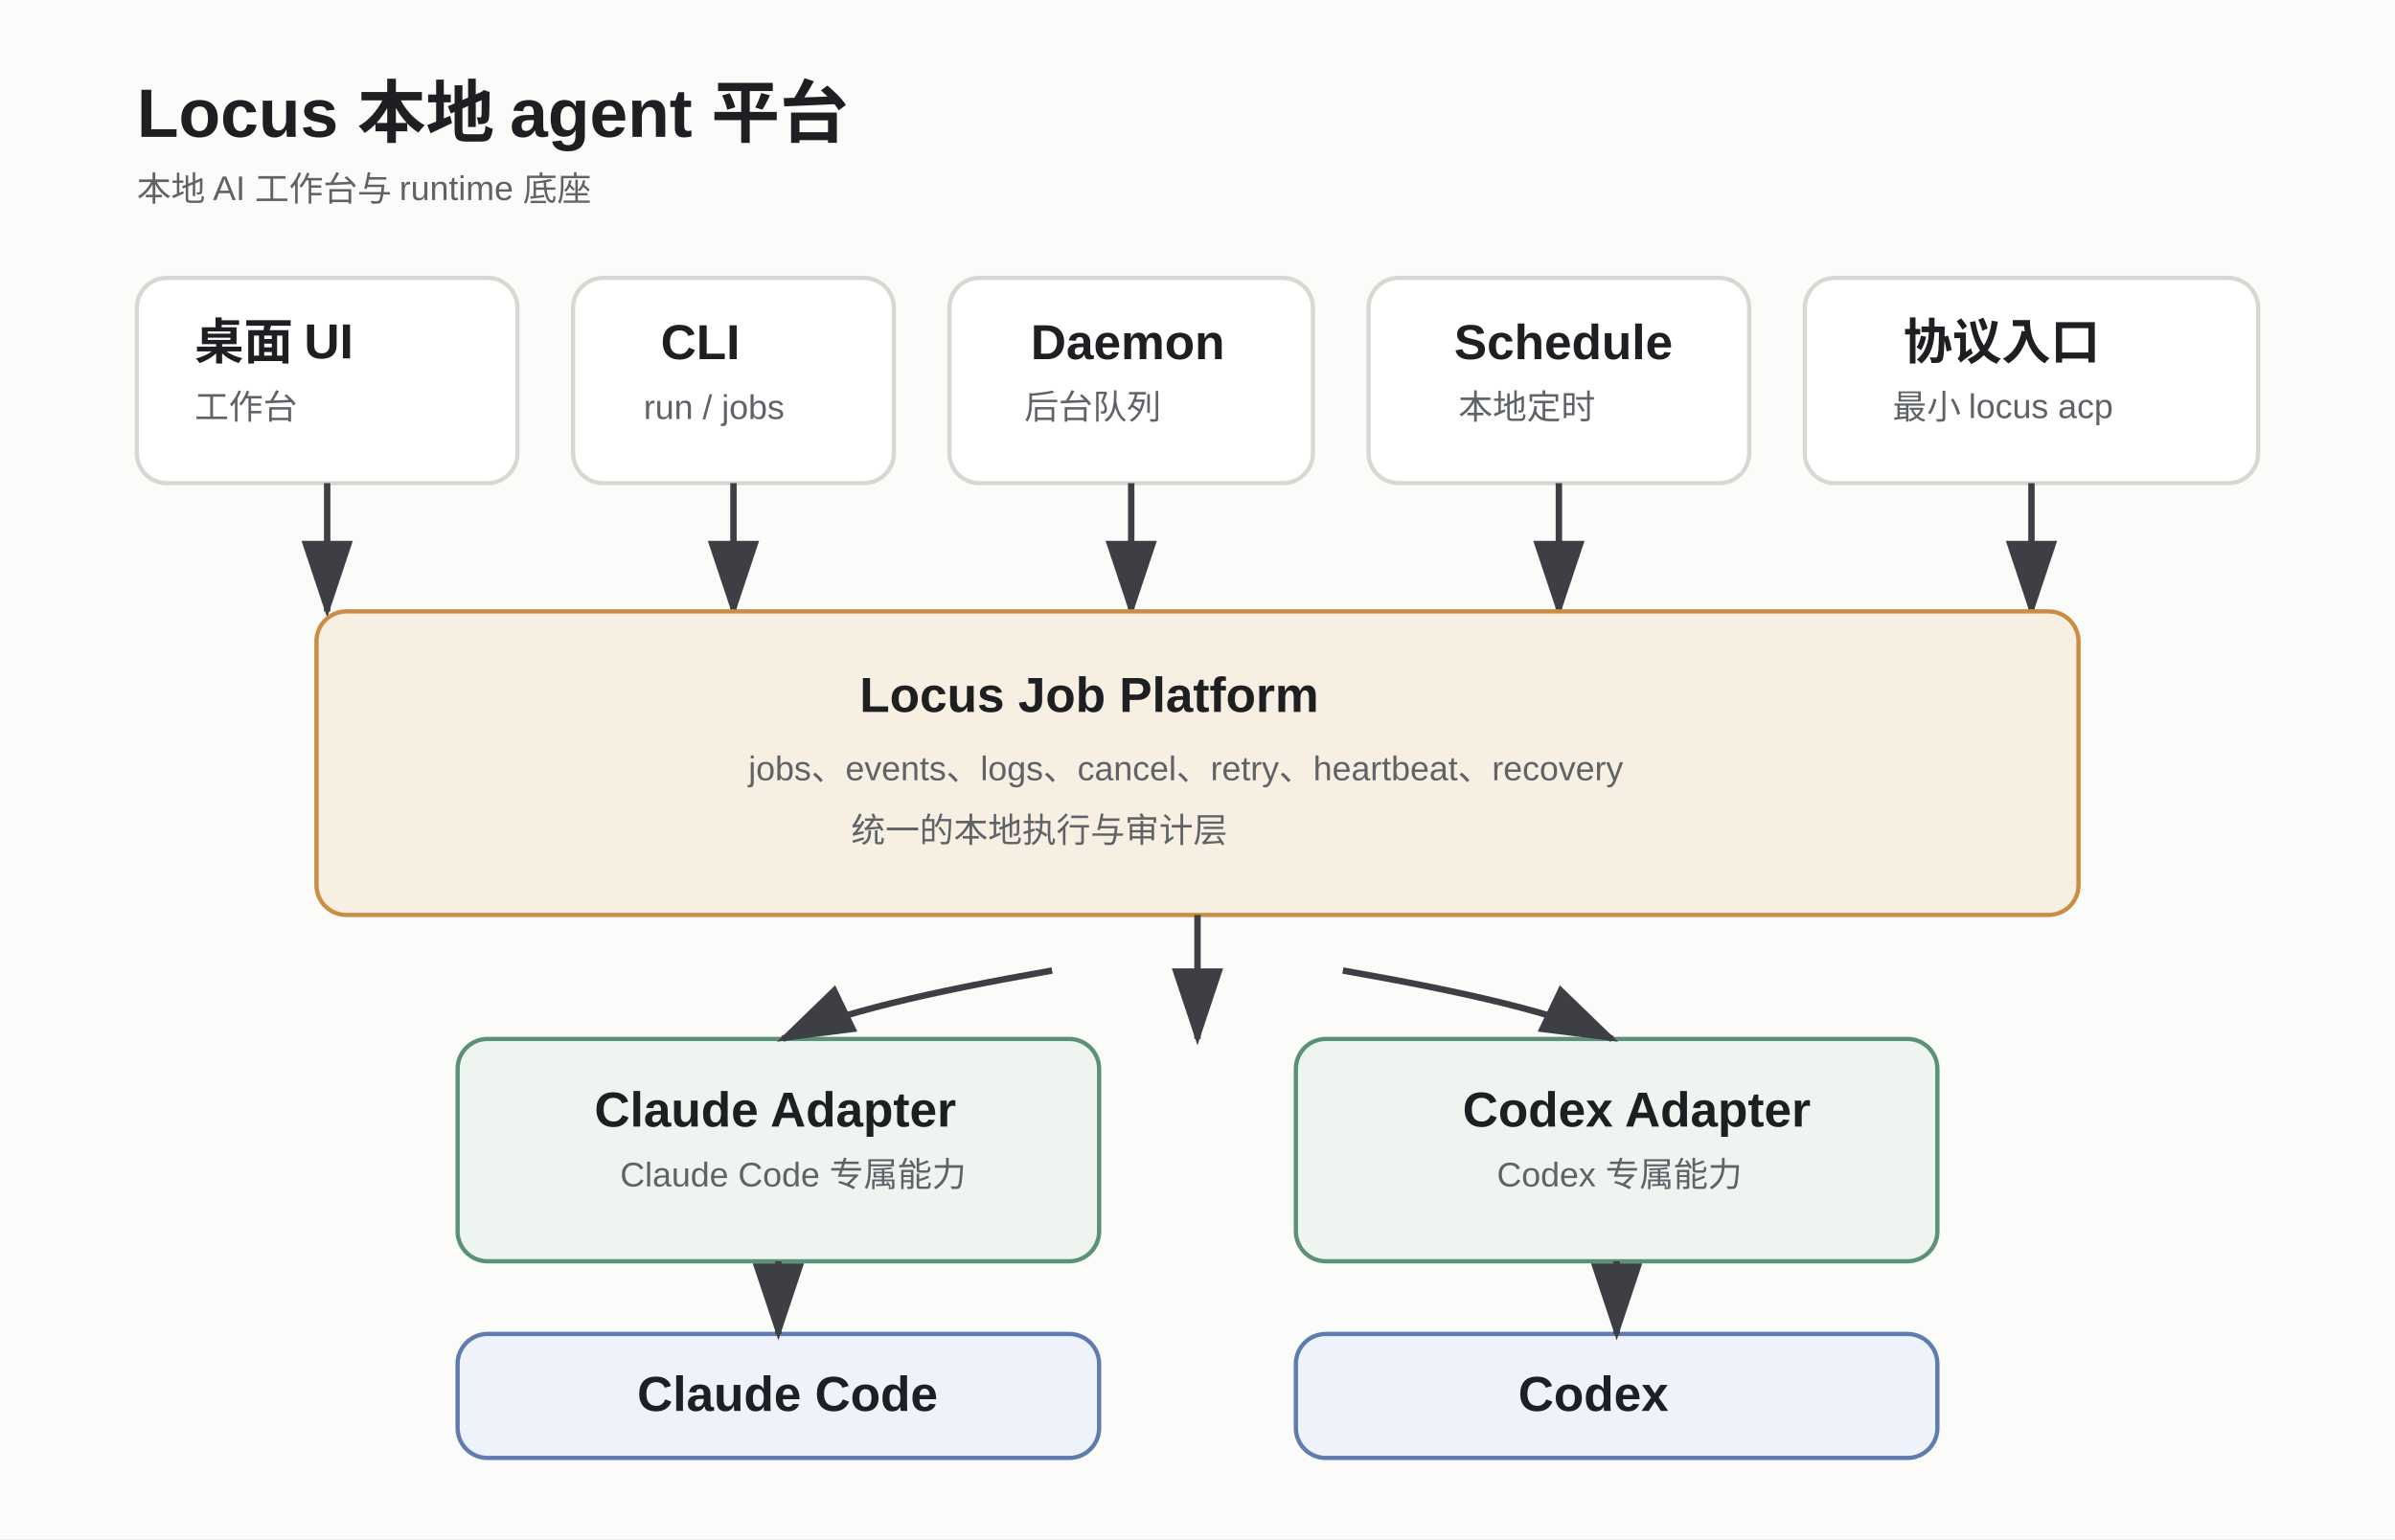
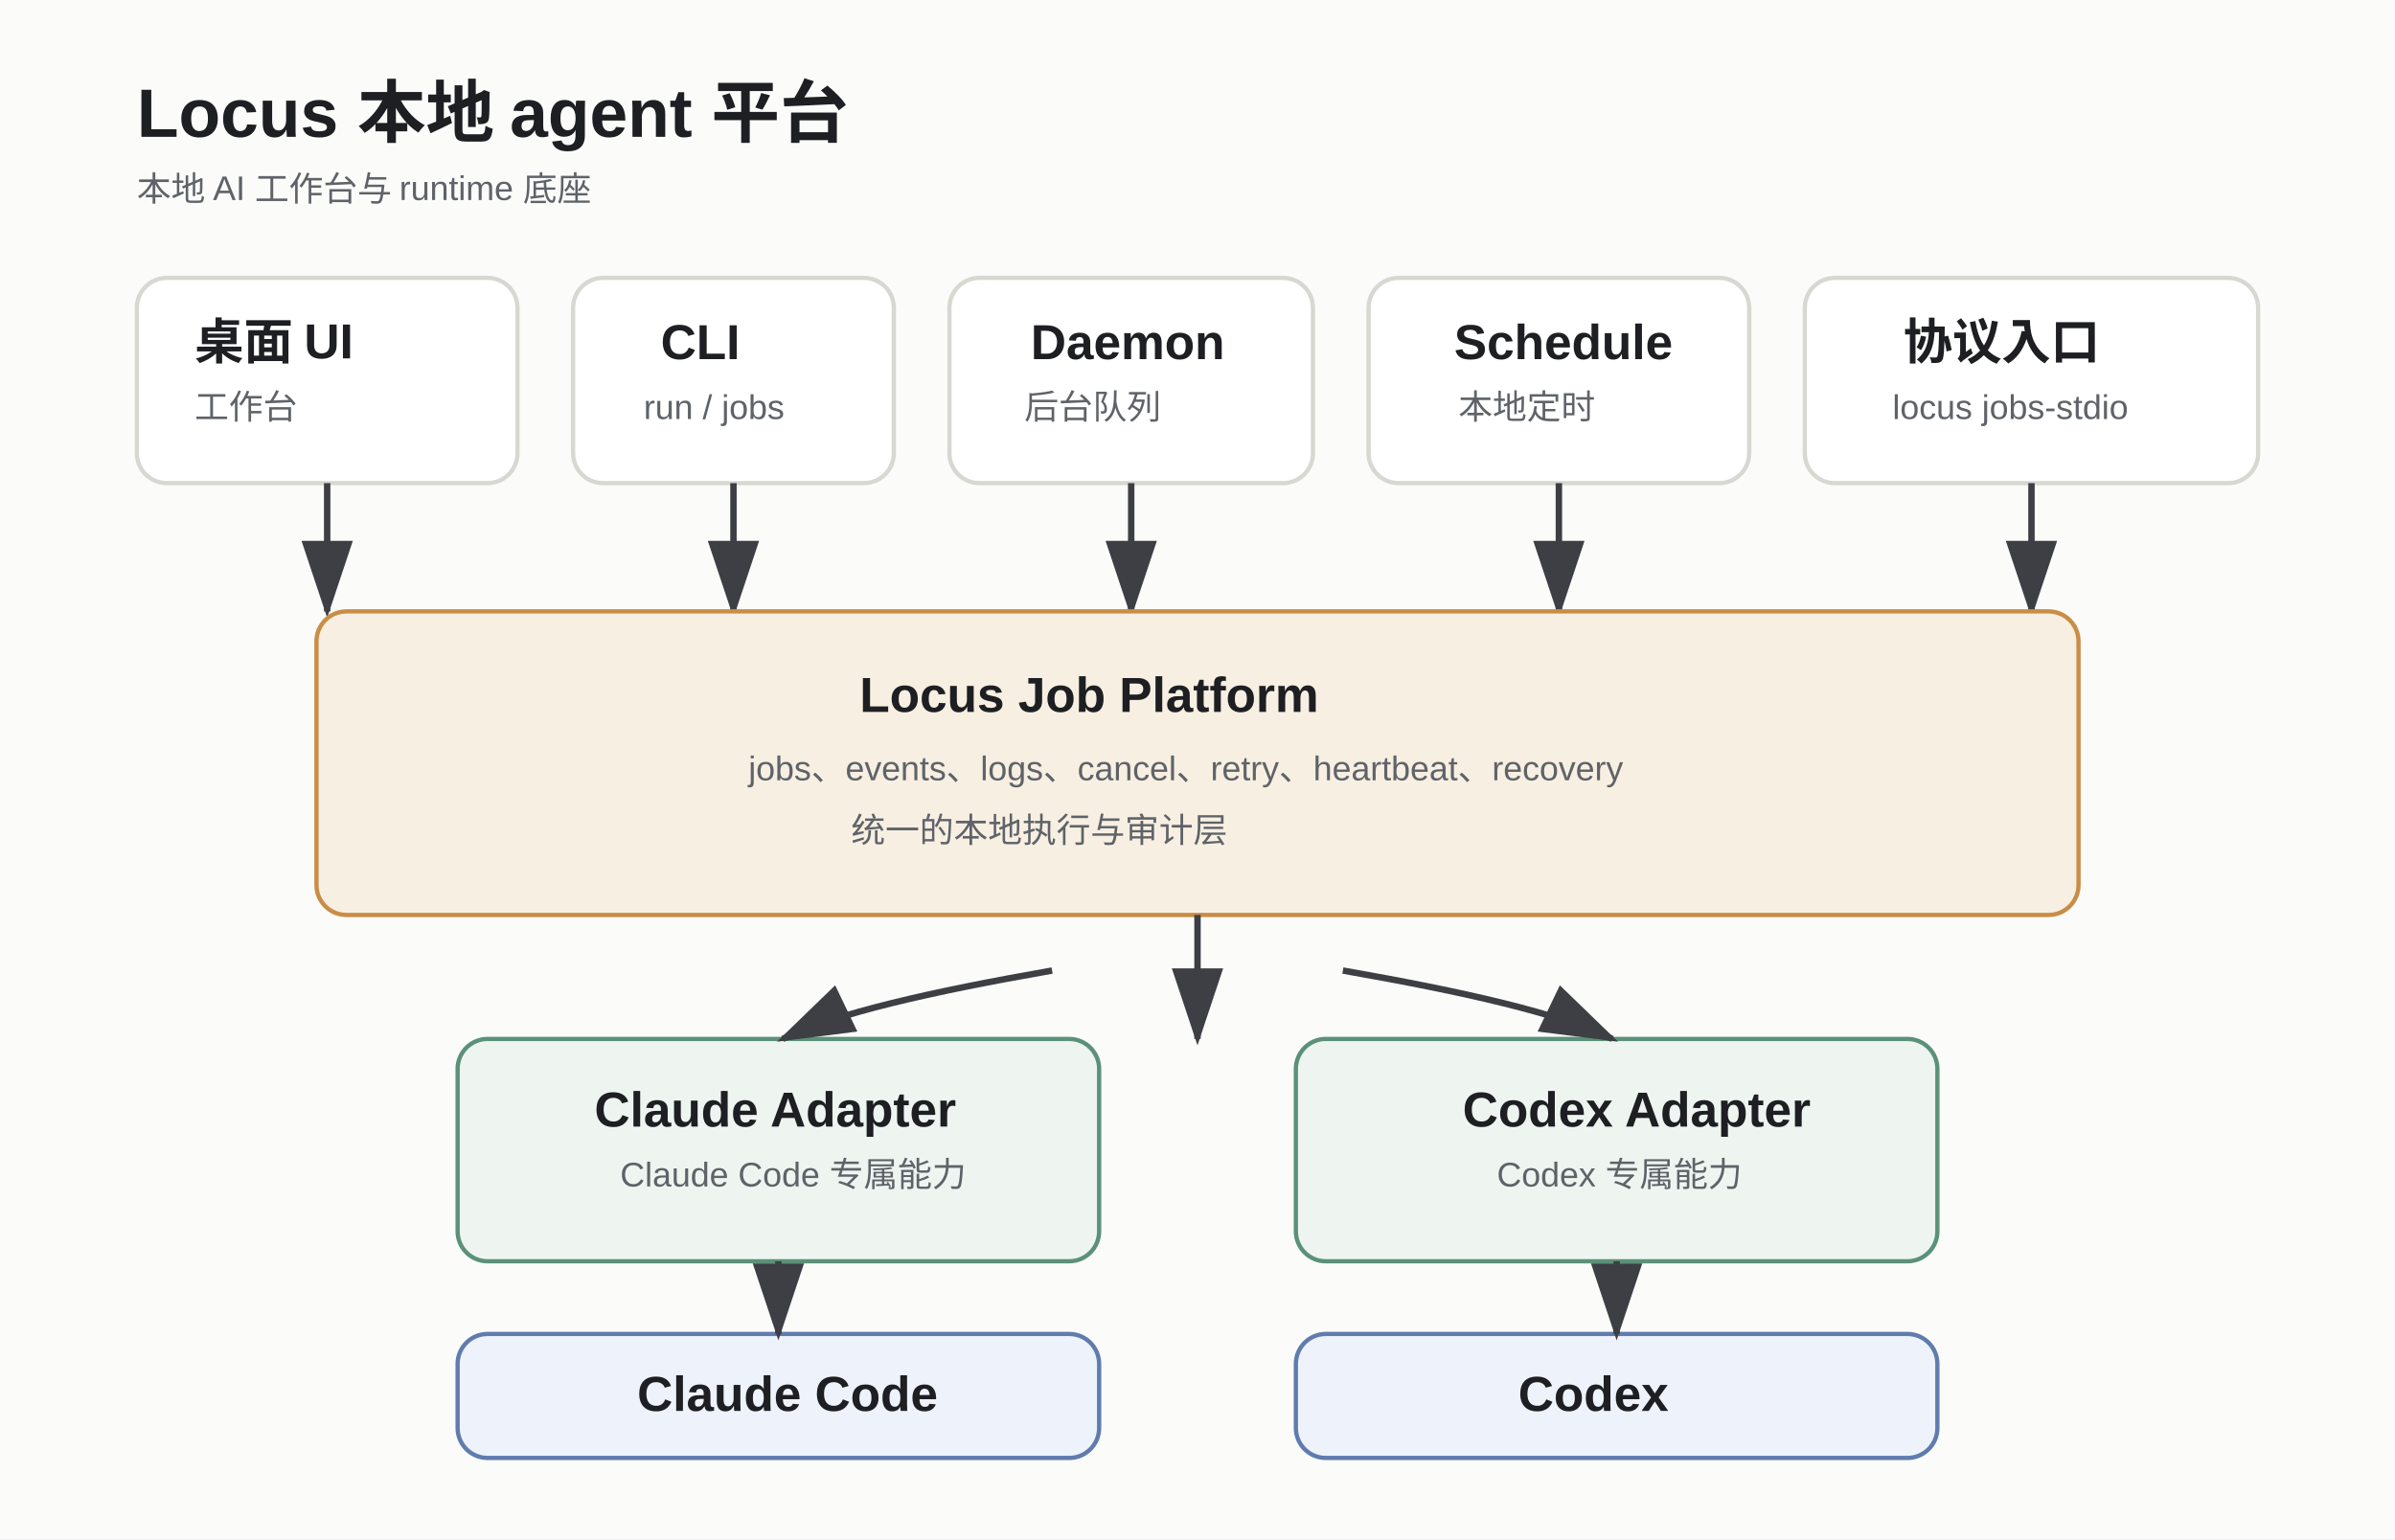
<svg xmlns="http://www.w3.org/2000/svg" width="1120" height="720" viewBox="0 0 1120 720" role="img" aria-labelledby="title desc">
  <defs>
    <style>
      .bg { fill: #fbfbfa; }
      .panel { fill: #ffffff; stroke: #d8d8d2; stroke-width: 2; rx: 14; }
      .platform { fill: #f7efe2; stroke: #c98d45; stroke-width: 2; rx: 14; }
      .adapter { fill: #eef5f1; stroke: #5b9178; stroke-width: 2; rx: 14; }
      .runtime { fill: #eef2fa; stroke: #607cae; stroke-width: 2; rx: 14; }
      text { font-family: -apple-system, BlinkMacSystemFont, "Segoe UI", Arial, sans-serif; }
      .heading { fill: #1e1f22; font-size: 32px; font-weight: 750; }
      .label { fill: #1e1f22; font-size: 23px; font-weight: 700; }
      .small { fill: #5f6368; font-size: 16px; font-weight: 450; }
      .arrow { stroke: #3d3f44; stroke-width: 3; fill: none; marker-end: url(#arrowhead); }
    </style>
    <marker id="arrowhead" markerWidth="12" markerHeight="8" refX="11" refY="4" orient="auto">
      <path d="M0,0 L12,4 L0,8 Z" fill="#3d3f44" />
    </marker>
  </defs>
  <rect class="bg" x="0" y="0" width="1120" height="720" />
  <text class="heading" x="64" y="64">Locus 本地 agent 平台</text>
  <text class="small" x="64" y="94">本地 AI 工作台与 runtime 底座</text>
  <rect class="panel" x="64" y="130" width="178" height="96" rx="14" />
  <text class="label" x="91" y="168">桌面 UI</text>
  <text class="small" x="91" y="196">工作台</text>
  <rect class="panel" x="268" y="130" width="150" height="96" rx="14" />
  <text class="label" x="309" y="168">CLI</text>
  <text class="small" x="301" y="196">run / jobs</text>
  <rect class="panel" x="444" y="130" width="170" height="96" rx="14" />
  <text class="label" x="482" y="168">Daemon</text>
  <text class="small" x="479" y="196">后台队列</text>
  <rect class="panel" x="640" y="130" width="178" height="96" rx="14" />
  <text class="label" x="680" y="168">Schedule</text>
  <text class="small" x="682" y="196">本地定时</text>
  <rect class="panel" x="844" y="130" width="212" height="96" rx="14" />
  <text class="label" x="890" y="168">协议入口</text>
-   <text class="small" x="885" y="196">最小 locus acp</text>
+   <text class="small" x="885" y="196">locus jobs-stdio</text>
  <path class="arrow" d="M153 226 V286" />
  <path class="arrow" d="M343 226 V286" />
  <path class="arrow" d="M529 226 V286" />
  <path class="arrow" d="M729 226 V286" />
  <path class="arrow" d="M950 226 V286" />
  <rect class="platform" x="148" y="286" width="824" height="142" rx="14" />
  <text class="label" x="402" y="333">Locus Job Platform</text>
  <text class="small" x="350" y="365">jobs、events、logs、cancel、retry、heartbeat、recovery</text>
  <text class="small" x="398" y="394">统一的本地执行与审计层</text>
  <path class="arrow" d="M560 428 V486" />
  <rect class="adapter" x="214" y="486" width="300" height="104" rx="14" />
  <text class="label" x="278" y="527">Claude Adapter</text>
  <text class="small" x="290" y="555">Claude Code 专属能力</text>
  <rect class="adapter" x="606" y="486" width="300" height="104" rx="14" />
  <text class="label" x="684" y="527">Codex Adapter</text>
  <text class="small" x="700" y="555">Codex 专属能力</text>
  <path class="arrow" d="M492 454 C435 464 391 474 366 486" />
  <path class="arrow" d="M628 454 C685 464 729 474 754 486" />
  <rect class="runtime" x="214" y="624" width="300" height="58" rx="14" />
  <text class="label" x="298" y="660">Claude Code</text>
  <rect class="runtime" x="606" y="624" width="300" height="58" rx="14" />
  <text class="label" x="710" y="660">Codex</text>
  <path class="arrow" d="M364 590 V624" />
  <path class="arrow" d="M756 590 V624" />
</svg>
